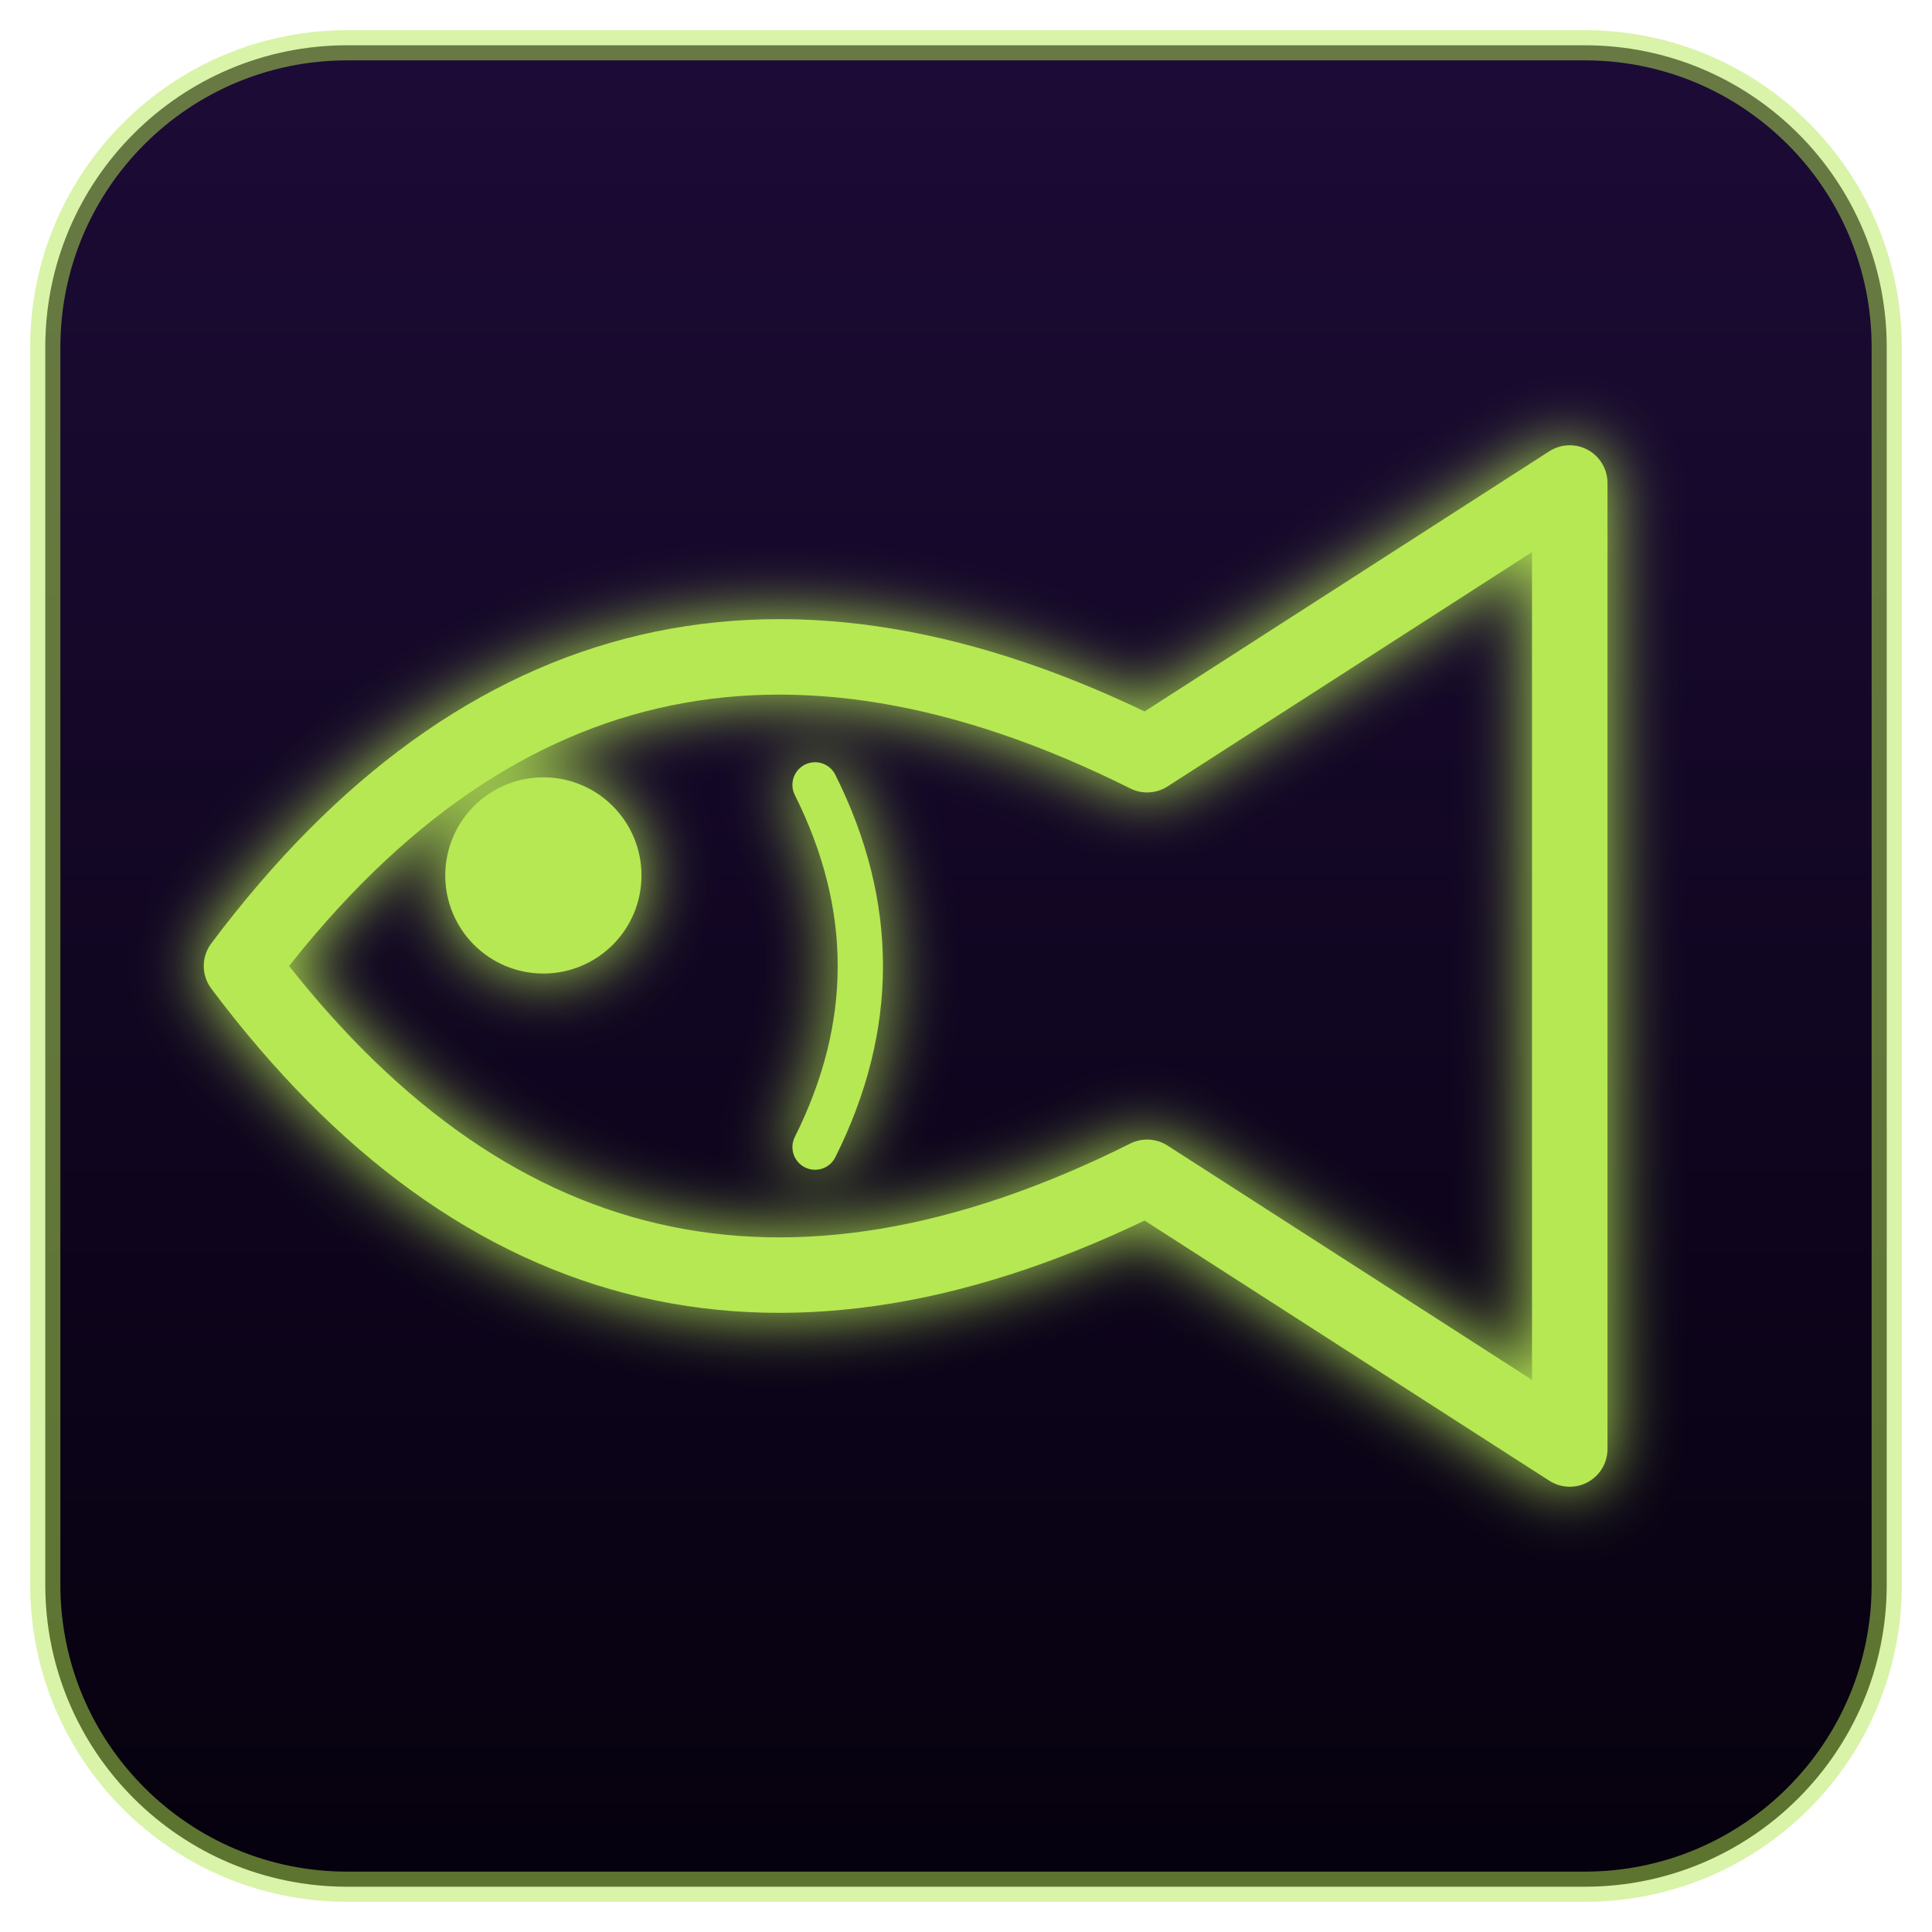
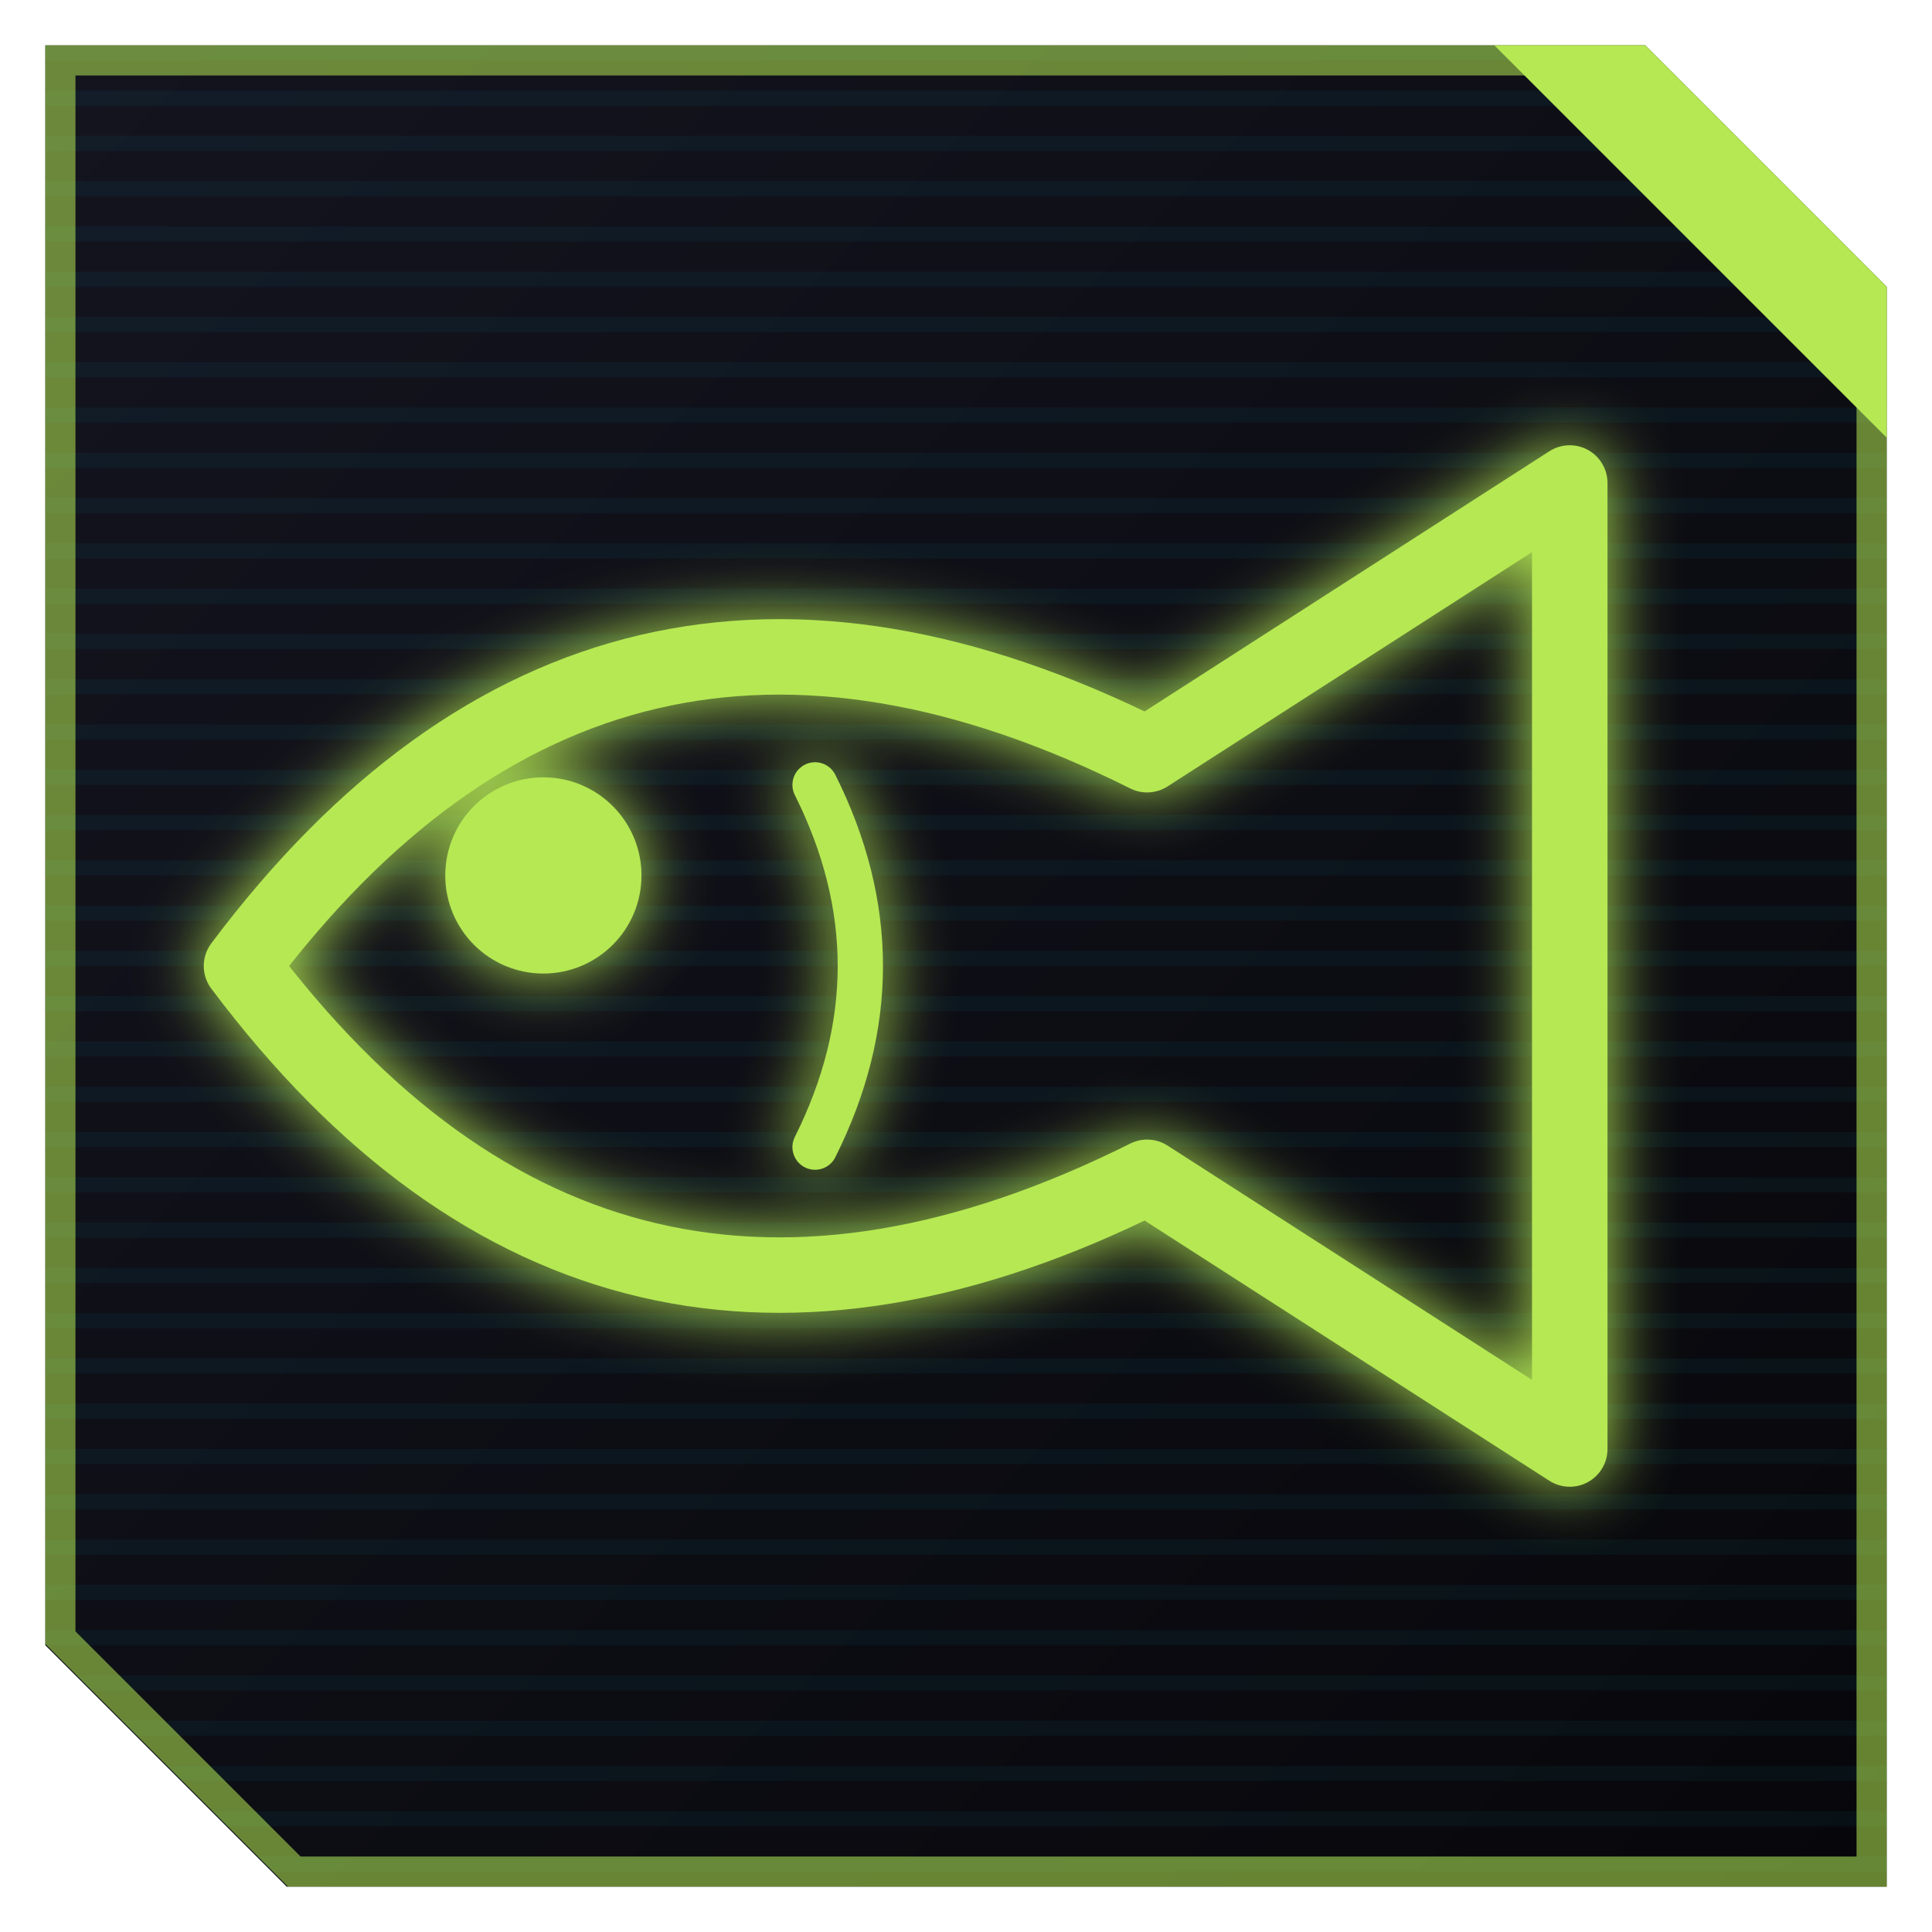
<svg xmlns="http://www.w3.org/2000/svg" viewBox="0 0 128 128" width="128" height="128">
  <defs>
-     <linearGradient id="bg" x1="0" y1="0" x2="0" y2="1">
-       <stop offset="0" stop-color="#1c0b36" />
-       <stop offset="1" stop-color="#06010e" />
+     <linearGradient id="bg" x1="0" y1="0" x2="1" y2="1">
+       <stop offset="0" stop-color="#14141f" />
+       <stop offset="1" stop-color="#07070b" />
    </linearGradient>
+     <pattern id="scan" width="4" height="3" patternUnits="userSpaceOnUse">
+       <rect width="4" height="1" fill="#05d9e8" fill-opacity="0.05" />
+     </pattern>
    <filter id="glow" x="-25%" y="-25%" width="150%" height="150%">
      <feGaussianBlur stdDeviation="2.2" result="b" />
      <feMerge>
        <feMergeNode in="b" />
        <feMergeNode in="SourceGraphic" />
      </feMerge>
    </filter>
  </defs>
-   <rect x="3" y="3" width="122" height="122" rx="20" fill="url(#bg)" stroke="#b5e853" stroke-opacity="0.5" stroke-width="2" />
+   <path d="M3 3 H109 L125 19 V125 H19 L3 109 Z" fill="url(#bg)" />
+   <path d="M3 3 H109 L125 19 V125 H19 L3 109 Z" fill="url(#scan)" />
+   <path d="M4 4 H108.5 L124 19.5 V124 H19.5 L4 108.5 Z" fill="none" stroke="#b5e853" stroke-opacity="0.55" stroke-width="2" />
+   <path d="M99 3 H109 L125 19 V29 Z" fill="#b5e853" />
  <g fill="none" stroke="#b5e853" stroke-width="5" stroke-linecap="round" stroke-linejoin="round" filter="url(#glow)">
    <path d="M16 64 Q40 32 76 50 L104 32 V96 L76 78 Q40 96 16 64 Z" />
    <circle cx="36" cy="58" r="4" fill="#b5e853" />
    <path d="M54 52 Q60 64 54 76" stroke-width="3" />
  </g>
</svg>
